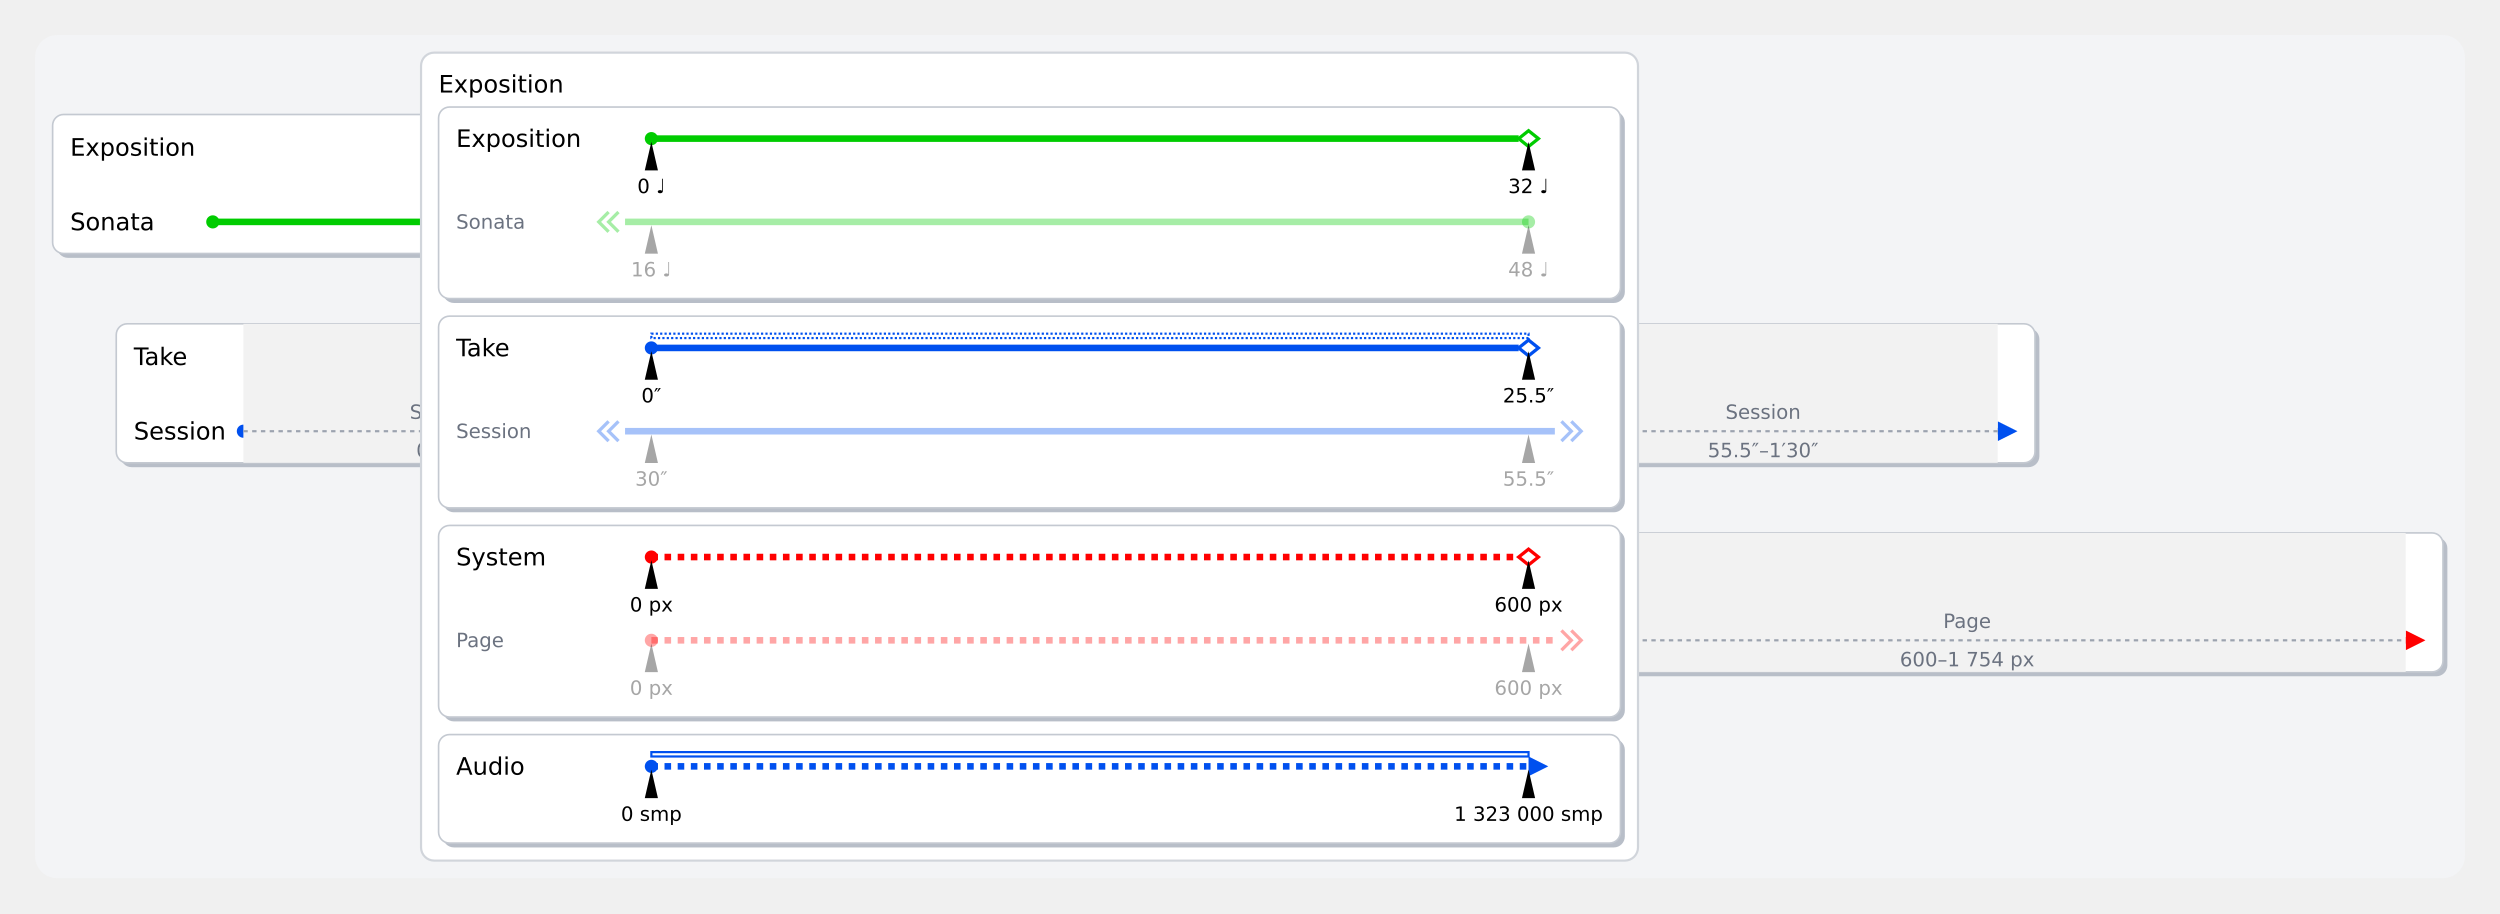
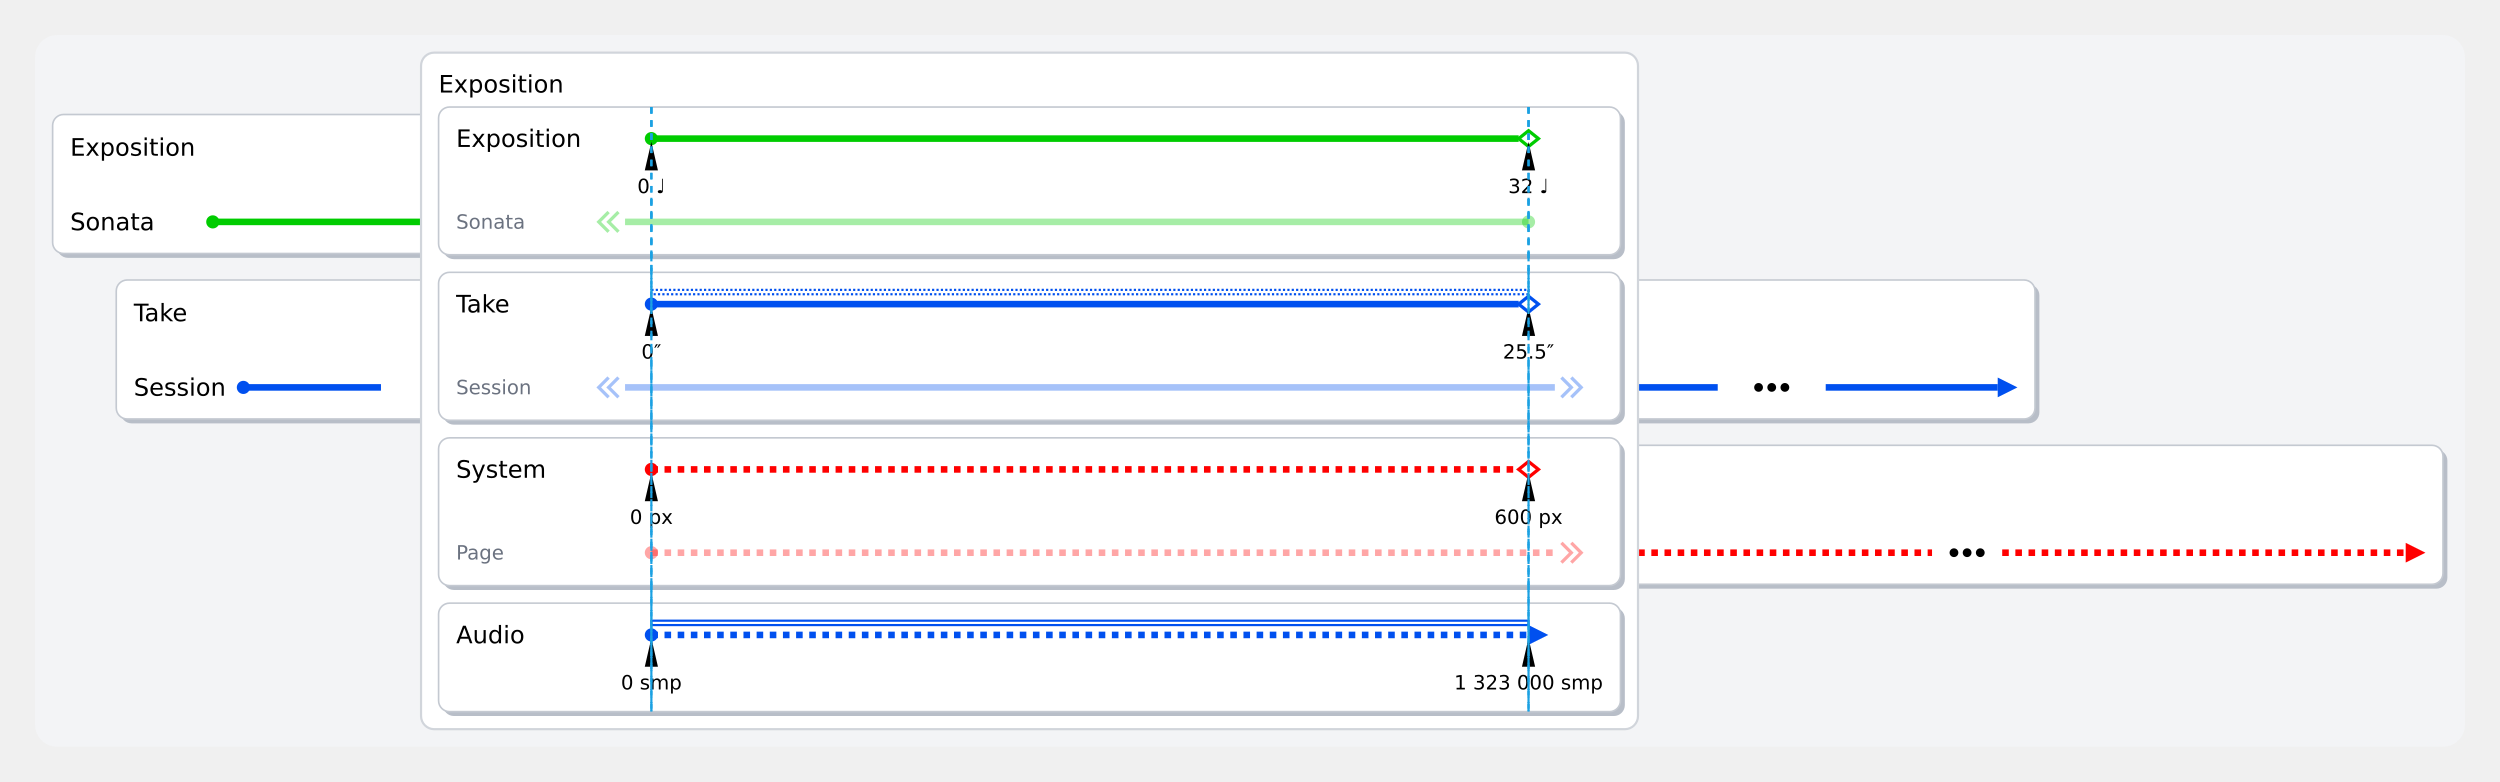
- <svg xmlns="http://www.w3.org/2000/svg" width="1140.03" height="416.445" viewBox="0 0 1140.03 416.445" font-family="DejaVu Sans, Noto Music" text-rendering="geometricPrecision" style="font-kerning:none;font-variant-ligatures:none">
+ <svg xmlns="http://www.w3.org/2000/svg" width="1140.03" height="356.516" viewBox="0 0 1140.03 356.516" font-family="DejaVu Sans, Noto Music" text-rendering="geometricPrecision" style="font-kerning:none;font-variant-ligatures:none">
  <g transform="translate(16 16)">
-     <rect x="0" y="0" width="1108.03" height="384.445" rx="10" fill="#F3F4F6" />
+     <rect x="0" y="0" width="1108.03" height="324.516" rx="10" fill="#F3F4F6" />
    <rect data-id="sonata" data-part="card" x="10" y="38.207" width="690.309" height="63.379" rx="5" fill="#B8BEC8" />
    <rect data-id="sonata" data-part="card" x="8" y="36.207" width="690.309" height="63.379" rx="5" fill="#FFFFFF" stroke="#C4C9D1" stroke-width="0.75" />
    <line data-id="sonata" x1="81.03" y1="85.184" x2="681.03" y2="85.184" stroke="#00CC00" stroke-width="3" />
    <circle data-id="sonata" cx="81.03" cy="85.184" r="3" fill="#00CC00" />
    <circle data-id="sonata" cx="681.03" cy="85.184" r="3" fill="#00CC00" />
    <line data-id="exposition" x1="281.03" y1="51.207" x2="676.53" y2="51.207" stroke="#00CC00" stroke-width="3" />
    <circle data-id="exposition" cx="281.03" cy="51.207" r="3" fill="#00CC00" />
    <polygon data-id="exposition" points="676.53,51.207 681.03,47.607 685.53,51.207 681.03,54.807" fill="none" stroke="#00CC00" stroke-width="1.5" />
    <polygon data-id="timestamp_3" points="281.03,52.707 278.03,65.707 284.03,65.707" fill="#000000" />
    <polygon data-id="timestamp_4" points="681.03,52.707 678.03,65.707 684.03,65.707" fill="#000000" />
    <text data-id="exposition" data-part="name" x="16" y="55.015" text-anchor="start" font-size="11" fill="#000000">Exposition</text>
    <text data-id="sonata" data-part="name" x="16" y="88.992" text-anchor="start" font-size="11" fill="#000000">Sonata</text>
    <text data-id="timestamp_3" data-part="coordinate" x="281.03" y="76.061" text-anchor="middle" font-size="9" fill="#000000">0 ♩</text>
    <text data-id="timestamp_4" data-part="coordinate" x="681.03" y="76.061" text-anchor="middle" font-size="9" fill="#000000">32 ♩</text>
-     <rect data-id="session" data-part="card" x="39.014" y="133.66" width="874.97" height="63.379" rx="5" fill="#B8BEC8" />
-     <rect data-id="session" data-part="card" x="37.014" y="131.66" width="874.97" height="63.379" rx="5" fill="#FFFFFF" stroke="#C4C9D1" stroke-width="0.75" />
-     <polygon data-id="cmap_1" points="281.03,140.16 681.03,140.16 681.03,142.16 281.03,142.16" fill="none" stroke="#0050EF" stroke-width="1" stroke-dasharray="1 1" />
-     <line data-id="session" x1="94.984" y1="180.637" x2="894.984" y2="180.637" stroke="#0050EF" stroke-width="3" />
-     <circle data-id="session" cx="94.984" cy="180.637" r="3" fill="#0050EF" />
-     <polygon data-id="session" points="903.984,180.637 894.984,176.137 894.984,185.137" fill="#0050EF" />
-     <line data-id="take" x1="281.03" y1="146.66" x2="676.53" y2="146.66" stroke="#0050EF" stroke-width="3" />
-     <circle data-id="take" cx="281.03" cy="146.66" r="3" fill="#0050EF" />
-     <polygon data-id="take" points="676.53,146.66 681.03,143.06 685.53,146.66 681.03,150.26" fill="none" stroke="#0050EF" stroke-width="1.5" />
-     <polygon data-id="timestamp_7" points="281.03,148.16 278.03,161.16 284.03,161.16" fill="#000000" />
-     <polygon data-id="timestamp_8" points="681.03,148.16 678.03,161.16 684.03,161.16" fill="#000000" />
-     <text data-id="take" data-part="name" x="45.014" y="150.468" text-anchor="start" font-size="11" fill="#000000">Take</text>
-     <text data-id="session" data-part="name" x="45.014" y="184.445" text-anchor="start" font-size="11" fill="#000000">Session</text>
-     <text data-id="timestamp_7" data-part="coordinate" x="281.03" y="171.514" text-anchor="middle" font-size="9" fill="#000000">0″</text>
-     <text data-id="timestamp_8" data-part="coordinate" x="681.03" y="171.514" text-anchor="middle" font-size="9" fill="#000000">25.5″</text>
-     <rect data-id="session" data-part="elision" x="94.984" y="131.66" width="186.047" height="63.379" fill="#F2F2F2" />
-     <line data-id="session" data-part="elision" x1="94.984" y1="180.637" x2="281.03" y2="180.637" stroke="#9CA3AF" stroke-width="1" stroke-dasharray="2 2" />
-     <rect data-id="session" data-part="elision" x="681.03" y="131.66" width="213.953" height="63.379" fill="#F2F2F2" />
-     <line data-id="session" data-part="elision" x1="681.03" y1="180.637" x2="894.984" y2="180.637" stroke="#9CA3AF" stroke-width="1" stroke-dasharray="2 2" />
-     <text data-id="session" data-part="elision name" x="188.007" y="175.014" text-anchor="middle" font-size="9" fill="#6B7280">Session</text>
-     <text data-id="session" data-part="elision coordinate" x="188.007" y="192.491" text-anchor="middle" font-size="9" fill="#6B7280">0″–30″</text>
-     <text data-id="session" data-part="elision name" x="788.007" y="175.014" text-anchor="middle" font-size="9" fill="#6B7280">Session</text>
-     <text data-id="session" data-part="elision coordinate" x="788.007" y="192.491" text-anchor="middle" font-size="9" fill="#6B7280">55.5″–1′30″</text>
-     <rect data-id="page" data-part="card" x="226.011" y="229.016" width="874.019" height="63.379" rx="5" fill="#B8BEC8" />
-     <rect data-id="page" data-part="card" x="224.011" y="227.016" width="874.019" height="63.379" rx="5" fill="#FFFFFF" stroke="#C4C9D1" stroke-width="0.75" />
-     <line data-id="page" x1="281.03" y1="275.992" x2="1081.03" y2="275.992" stroke="#FF0000" stroke-width="3" stroke-dasharray="3 3" />
-     <circle data-id="page" cx="281.03" cy="275.992" r="3" fill="#FF0000" />
-     <polygon data-id="page" points="1090.03,275.992 1081.03,271.492 1081.03,280.492" fill="#FF0000" />
-     <line data-id="system" x1="281.03" y1="242.016" x2="676.53" y2="242.016" stroke="#FF0000" stroke-width="3" stroke-dasharray="3 3" />
-     <circle data-id="system" cx="281.03" cy="242.016" r="3" fill="#FF0000" />
-     <polygon data-id="system" points="676.53,242.016 681.03,238.416 685.53,242.016 681.03,245.616" fill="none" stroke="#FF0000" stroke-width="1.5" />
-     <polygon data-id="timestamp_5" points="281.03,243.516 278.03,256.516 284.03,256.516" fill="#000000" />
-     <polygon data-id="timestamp_6" points="681.03,243.516 678.03,256.516 684.03,256.516" fill="#000000" />
-     <text data-id="system" data-part="name" x="232.011" y="245.824" text-anchor="start" font-size="11" fill="#000000">System</text>
-     <text data-id="page" data-part="name" x="232.011" y="279.8" text-anchor="start" font-size="11" fill="#000000">Page</text>
-     <text data-id="timestamp_5" data-part="coordinate" x="281.03" y="266.87" text-anchor="middle" font-size="9" fill="#000000">0 px</text>
-     <text data-id="timestamp_6" data-part="coordinate" x="681.03" y="266.87" text-anchor="middle" font-size="9" fill="#000000">600 px</text>
-     <rect data-id="page" data-part="elision" x="681.03" y="227.016" width="400" height="63.379" fill="#F2F2F2" />
-     <line data-id="page" data-part="elision" x1="681.03" y1="275.992" x2="1081.03" y2="275.992" stroke="#9CA3AF" stroke-width="1" stroke-dasharray="2 2" />
-     <text data-id="page" data-part="elision name" x="881.03" y="270.37" text-anchor="middle" font-size="9" fill="#6B7280">Page</text>
-     <text data-id="page" data-part="elision coordinate" x="881.03" y="287.846" text-anchor="middle" font-size="9" fill="#6B7280">600–1 754 px</text>
-     <rect data-id="group_1" x="176" y="8" width="554.947" height="368.445" rx="6" fill="#FFFFFF" stroke="#D1D5DB" stroke-width="1" />
+     <line data-id="timestamp_3" data-part="line" x1="281.03" y1="36.207" x2="281.03" y2="52.707" stroke="#1BA1E2" stroke-width="1" stroke-dasharray="3 3" />
+     <line data-id="timestamp_3" data-part="line" x1="281.03" y1="78.184" x2="281.03" y2="99.586" stroke="#1BA1E2" stroke-width="1" stroke-dasharray="3 3" />
+     <line data-id="timestamp_4" data-part="line" x1="681.03" y1="36.207" x2="681.03" y2="52.707" stroke="#1BA1E2" stroke-width="1" stroke-dasharray="3 3" />
+     <line data-id="timestamp_4" data-part="line" x1="681.03" y1="78.184" x2="681.03" y2="99.586" stroke="#1BA1E2" stroke-width="1" stroke-dasharray="3 3" />
+     <rect data-id="session" data-part="card" x="39.014" y="113.684" width="874.97" height="63.379" rx="5" fill="#B8BEC8" />
+     <rect data-id="session" data-part="card" x="37.014" y="111.684" width="874.97" height="63.379" rx="5" fill="#FFFFFF" stroke="#C4C9D1" stroke-width="0.75" />
+     <polygon data-id="cmap_1" points="281.03,120.184 681.03,120.184 681.03,122.184 281.03,122.184" fill="none" stroke="#0050EF" stroke-width="1" stroke-dasharray="1 1" />
+     <line data-id="session" x1="94.984" y1="160.66" x2="157.729" y2="160.66" stroke="#0050EF" stroke-width="3" />
+     <line data-id="session" x1="218.285" y1="160.66" x2="767.305" y2="160.66" stroke="#0050EF" stroke-width="3" />
+     <line data-id="session" x1="816.552" y1="160.66" x2="894.984" y2="160.66" stroke="#0050EF" stroke-width="3" />
+     <circle data-id="session" cx="94.984" cy="160.66" r="3" fill="#0050EF" />
+     <polygon data-id="session" points="903.984,160.66 894.984,156.16 894.984,165.16" fill="#0050EF" />
+     <line data-id="take" x1="281.03" y1="126.684" x2="676.53" y2="126.684" stroke="#0050EF" stroke-width="3" />
+     <circle data-id="take" cx="281.03" cy="126.684" r="3" fill="#0050EF" />
+     <polygon data-id="take" points="676.53,126.684 681.03,123.084 685.53,126.684 681.03,130.284" fill="none" stroke="#0050EF" stroke-width="1.5" />
+     <polygon data-id="timestamp_7" points="281.03,128.184 278.03,141.184 284.03,141.184" fill="#000000" />
+     <polygon data-id="timestamp_8" points="681.03,128.184 678.03,141.184 684.03,141.184" fill="#000000" />
+     <text data-id="take" data-part="name" x="45.014" y="130.492" text-anchor="start" font-size="11" fill="#000000">Take</text>
+     <text data-id="session" data-part="name" x="45.014" y="164.468" text-anchor="start" font-size="11" fill="#000000">Session</text>
+     <text data-id="timestamp_7" data-part="coordinate" x="281.03" y="151.538" text-anchor="middle" font-size="9" fill="#000000">0″</text>
+     <text data-id="timestamp_8" data-part="coordinate" x="681.03" y="151.538" text-anchor="middle" font-size="9" fill="#000000">25.5″</text>
+     <line data-id="timestamp_7" data-part="line" x1="281.03" y1="111.684" x2="281.03" y2="128.184" stroke="#1BA1E2" stroke-width="1" stroke-dasharray="3 3" />
+     <line data-id="timestamp_7" data-part="line" x1="281.03" y1="153.66" x2="281.03" y2="175.062" stroke="#1BA1E2" stroke-width="1" stroke-dasharray="3 3" />
+     <line data-id="timestamp_8" data-part="line" x1="681.03" y1="111.684" x2="681.03" y2="128.184" stroke="#1BA1E2" stroke-width="1" stroke-dasharray="3 3" />
+     <line data-id="timestamp_8" data-part="line" x1="681.03" y1="153.66" x2="681.03" y2="175.062" stroke="#1BA1E2" stroke-width="1" stroke-dasharray="3 3" />
+     <circle data-id="session" data-part="elision ellipsis" cx="182.007" cy="160.66" r="2" fill="#000000" />
+     <circle data-id="session" data-part="elision ellipsis" cx="188.007" cy="160.66" r="2" fill="#000000" />
+     <circle data-id="session" data-part="elision ellipsis" cx="194.007" cy="160.66" r="2" fill="#000000" />
+     <circle data-id="session" data-part="elision ellipsis" cx="785.929" cy="160.66" r="2" fill="#000000" />
+     <circle data-id="session" data-part="elision ellipsis" cx="791.929" cy="160.66" r="2" fill="#000000" />
+     <circle data-id="session" data-part="elision ellipsis" cx="797.929" cy="160.66" r="2" fill="#000000" />
+     <rect data-id="page" data-part="card" x="226.011" y="189.062" width="874.019" height="63.379" rx="5" fill="#B8BEC8" />
+     <rect data-id="page" data-part="card" x="224.011" y="187.062" width="874.019" height="63.379" rx="5" fill="#FFFFFF" stroke="#C4C9D1" stroke-width="0.75" />
+     <line data-id="page" x1="281.03" y1="236.039" x2="865.03" y2="236.039" stroke="#FF0000" stroke-width="3" stroke-dasharray="3 3" />
+     <line data-id="page" x1="897.03" y1="236.039" x2="1081.03" y2="236.039" stroke="#FF0000" stroke-width="3" stroke-dasharray="3 3" />
+     <circle data-id="page" cx="281.03" cy="236.039" r="3" fill="#FF0000" />
+     <polygon data-id="page" points="1090.03,236.039 1081.03,231.539 1081.03,240.539" fill="#FF0000" />
+     <line data-id="system" x1="281.03" y1="202.062" x2="676.53" y2="202.062" stroke="#FF0000" stroke-width="3" stroke-dasharray="3 3" />
+     <circle data-id="system" cx="281.03" cy="202.062" r="3" fill="#FF0000" />
+     <polygon data-id="system" points="676.53,202.062 681.03,198.463 685.53,202.062 681.03,205.662" fill="none" stroke="#FF0000" stroke-width="1.5" />
+     <polygon data-id="timestamp_5" points="281.03,203.562 278.03,216.562 284.03,216.562" fill="#000000" />
+     <polygon data-id="timestamp_6" points="681.03,203.562 678.03,216.562 684.03,216.562" fill="#000000" />
+     <text data-id="system" data-part="name" x="232.011" y="205.871" text-anchor="start" font-size="11" fill="#000000">System</text>
+     <text data-id="page" data-part="name" x="232.011" y="239.847" text-anchor="start" font-size="11" fill="#000000">Page</text>
+     <text data-id="timestamp_5" data-part="coordinate" x="281.03" y="226.917" text-anchor="middle" font-size="9" fill="#000000">0 px</text>
+     <text data-id="timestamp_6" data-part="coordinate" x="681.03" y="226.917" text-anchor="middle" font-size="9" fill="#000000">600 px</text>
+     <line data-id="timestamp_5" data-part="line" x1="281.03" y1="187.062" x2="281.03" y2="203.562" stroke="#1BA1E2" stroke-width="1" stroke-dasharray="3 3" />
+     <line data-id="timestamp_5" data-part="line" x1="281.03" y1="229.039" x2="281.03" y2="250.441" stroke="#1BA1E2" stroke-width="1" stroke-dasharray="3 3" />
+     <line data-id="timestamp_6" data-part="line" x1="681.03" y1="187.062" x2="681.03" y2="203.562" stroke="#1BA1E2" stroke-width="1" stroke-dasharray="3 3" />
+     <line data-id="timestamp_6" data-part="line" x1="681.03" y1="229.039" x2="681.03" y2="250.441" stroke="#1BA1E2" stroke-width="1" stroke-dasharray="3 3" />
+     <circle data-id="page" data-part="elision ellipsis" cx="875.03" cy="236.039" r="2" fill="#000000" />
+     <circle data-id="page" data-part="elision ellipsis" cx="881.03" cy="236.039" r="2" fill="#000000" />
+     <circle data-id="page" data-part="elision ellipsis" cx="887.03" cy="236.039" r="2" fill="#000000" />
+     <rect data-id="group_1" x="176" y="8" width="554.947" height="308.516" rx="6" fill="#FFFFFF" stroke="#D1D5DB" stroke-width="1" />
    <text data-id="group_1" data-part="name" x="184" y="26.21" text-anchor="start" font-size="11" fill="#000000">Exposition</text>
-     <rect data-id="exposition" data-part="card" x="186" y="34.805" width="538.947" height="87.356" rx="5" fill="#B8BEC8" />
-     <rect data-id="exposition" data-part="card" x="184" y="32.805" width="538.947" height="87.356" rx="5" fill="#FFFFFF" stroke="#C4C9D1" stroke-width="0.75" />
+     <rect data-id="exposition" data-part="card" x="186" y="34.805" width="538.947" height="67.379" rx="5" fill="#B8BEC8" />
+     <rect data-id="exposition" data-part="card" x="184" y="32.805" width="538.947" height="67.379" rx="5" fill="#FFFFFF" stroke="#C4C9D1" stroke-width="0.75" />
    <line data-id="sonata" x1="269.03" y1="85.184" x2="681.03" y2="85.184" stroke="#00CC00" stroke-width="3" opacity="0.35" />
    <polyline data-id="sonata" points="266.03,80.684 261.53,85.184 266.03,89.684" fill="none" stroke="#00CC00" stroke-width="1.5" opacity="0.35" />
    <polyline data-id="sonata" points="261.53,80.684 257.03,85.184 261.53,89.684" fill="none" stroke="#00CC00" stroke-width="1.5" opacity="0.35" />
    <circle data-id="sonata" cx="681.03" cy="85.184" r="3" fill="#00CC00" opacity="0.35" />
    <line data-id="exposition" x1="281.03" y1="47.207" x2="676.53" y2="47.207" stroke="#00CC00" stroke-width="3" />
    <circle data-id="exposition" cx="281.03" cy="47.207" r="3" fill="#00CC00" />
    <polygon data-id="exposition" points="676.53,47.207 681.03,43.607 685.53,47.207 681.03,50.807" fill="none" stroke="#00CC00" stroke-width="1.5" />
-     <polygon data-id="exposition" data-part="start" points="281.03,86.684 278.03,99.684 284.03,99.684" fill="#000000" opacity="0.35" />
-     <polygon data-id="exposition" data-part="end" points="681.03,86.684 678.03,99.684 684.03,99.684" fill="#000000" opacity="0.35" />
    <polygon data-id="timestamp_3" points="281.03,48.707 278.03,61.707 284.03,61.707" fill="#000000" />
    <polygon data-id="timestamp_4" points="681.03,48.707 678.03,61.707 684.03,61.707" fill="#000000" />
    <text data-id="sonata" data-part="name" x="192" y="88.299" text-anchor="start" font-size="9" fill="#6B7280">Sonata</text>
    <text data-id="exposition" data-part="name" x="192" y="51.015" text-anchor="start" font-size="11" fill="#000000">Exposition</text>
-     <text data-id="exposition" data-part="start label" x="281.03" y="110.038" text-anchor="middle" font-size="9" fill="#000000" opacity="0.35">16 ♩</text>
-     <text data-id="exposition" data-part="end label" x="681.03" y="110.038" text-anchor="middle" font-size="9" fill="#000000" opacity="0.35">48 ♩</text>
    <text data-id="timestamp_3" data-part="coordinate" x="281.03" y="72.061" text-anchor="middle" font-size="9" fill="#000000">0 ♩</text>
    <text data-id="timestamp_4" data-part="coordinate" x="681.03" y="72.061" text-anchor="middle" font-size="9" fill="#000000">32 ♩</text>
-     <rect data-id="take" data-part="card" x="186" y="130.16" width="538.947" height="87.453" rx="5" fill="#B8BEC8" />
-     <rect data-id="take" data-part="card" x="184" y="128.16" width="538.947" height="87.453" rx="5" fill="#FFFFFF" stroke="#C4C9D1" stroke-width="0.75" />
-     <polygon data-id="cmap_1" points="281.03,136.16 681.03,136.16 681.03,138.16 281.03,138.16" fill="none" stroke="#0050EF" stroke-width="1" stroke-dasharray="1 1" />
-     <line data-id="session" x1="269.03" y1="180.637" x2="693.03" y2="180.637" stroke="#0050EF" stroke-width="3" opacity="0.35" />
-     <polyline data-id="session" points="266.03,176.137 261.53,180.637 266.03,185.137" fill="none" stroke="#0050EF" stroke-width="1.5" opacity="0.35" />
-     <polyline data-id="session" points="261.53,176.137 257.03,180.637 261.53,185.137" fill="none" stroke="#0050EF" stroke-width="1.5" opacity="0.35" />
-     <polyline data-id="session" points="696.03,176.137 700.53,180.637 696.03,185.137" fill="none" stroke="#0050EF" stroke-width="1.5" opacity="0.35" />
-     <polyline data-id="session" points="700.53,176.137 705.03,180.637 700.53,185.137" fill="none" stroke="#0050EF" stroke-width="1.5" opacity="0.35" />
-     <line data-id="take" x1="281.03" y1="142.66" x2="676.53" y2="142.66" stroke="#0050EF" stroke-width="3" />
-     <circle data-id="take" cx="281.03" cy="142.66" r="3" fill="#0050EF" />
-     <polygon data-id="take" points="676.53,142.66 681.03,139.06 685.53,142.66 681.03,146.26" fill="none" stroke="#0050EF" stroke-width="1.5" />
-     <polygon data-id="take" data-part="start" points="281.03,182.137 278.03,195.137 284.03,195.137" fill="#000000" opacity="0.35" />
-     <polygon data-id="take" data-part="end" points="681.03,182.137 678.03,195.137 684.03,195.137" fill="#000000" opacity="0.35" />
-     <polygon data-id="timestamp_7" points="281.03,144.16 278.03,157.16 284.03,157.16" fill="#000000" />
-     <polygon data-id="timestamp_8" points="681.03,144.16 678.03,157.16 684.03,157.16" fill="#000000" />
-     <text data-id="session" data-part="name" x="192" y="183.752" text-anchor="start" font-size="9" fill="#6B7280">Session</text>
-     <text data-id="take" data-part="name" x="192" y="146.468" text-anchor="start" font-size="11" fill="#000000">Take</text>
-     <text data-id="take" data-part="start label" x="281.03" y="205.491" text-anchor="middle" font-size="9" fill="#000000" opacity="0.35">30″</text>
-     <text data-id="take" data-part="end label" x="681.03" y="205.491" text-anchor="middle" font-size="9" fill="#000000" opacity="0.35">55.5″</text>
-     <text data-id="timestamp_7" data-part="coordinate" x="281.03" y="167.514" text-anchor="middle" font-size="9" fill="#000000">0″</text>
-     <text data-id="timestamp_8" data-part="coordinate" x="681.03" y="167.514" text-anchor="middle" font-size="9" fill="#000000">25.5″</text>
-     <rect data-id="system" data-part="card" x="186" y="225.613" width="538.947" height="87.356" rx="5" fill="#B8BEC8" />
-     <rect data-id="system" data-part="card" x="184" y="223.613" width="538.947" height="87.356" rx="5" fill="#FFFFFF" stroke="#C4C9D1" stroke-width="0.75" />
-     <line data-id="page" x1="281.03" y1="275.992" x2="693.03" y2="275.992" stroke="#FF0000" stroke-width="3" stroke-dasharray="3 3" opacity="0.35" />
-     <circle data-id="page" cx="281.03" cy="275.992" r="3" fill="#FF0000" opacity="0.35" />
-     <polyline data-id="page" points="696.03,271.492 700.53,275.992 696.03,280.492" fill="none" stroke="#FF0000" stroke-width="1.5" opacity="0.35" />
-     <polyline data-id="page" points="700.53,271.492 705.03,275.992 700.53,280.492" fill="none" stroke="#FF0000" stroke-width="1.5" opacity="0.35" />
-     <line data-id="system" x1="281.03" y1="238.016" x2="676.53" y2="238.016" stroke="#FF0000" stroke-width="3" stroke-dasharray="3 3" />
-     <circle data-id="system" cx="281.03" cy="238.016" r="3" fill="#FF0000" />
-     <polygon data-id="system" points="676.53,238.016 681.03,234.416 685.53,238.016 681.03,241.616" fill="none" stroke="#FF0000" stroke-width="1.5" />
-     <polygon data-id="system" data-part="start" points="281.03,277.492 278.03,290.492 284.03,290.492" fill="#000000" opacity="0.35" />
-     <polygon data-id="system" data-part="end" points="681.03,277.492 678.03,290.492 684.03,290.492" fill="#000000" opacity="0.35" />
-     <polygon data-id="timestamp_5" points="281.03,239.516 278.03,252.516 284.03,252.516" fill="#000000" />
-     <polygon data-id="timestamp_6" points="681.03,239.516 678.03,252.516 684.03,252.516" fill="#000000" />
-     <text data-id="page" data-part="name" x="192" y="279.108" text-anchor="start" font-size="9" fill="#6B7280">Page</text>
-     <text data-id="system" data-part="name" x="192" y="241.824" text-anchor="start" font-size="11" fill="#000000">System</text>
-     <text data-id="system" data-part="start label" x="281.03" y="300.846" text-anchor="middle" font-size="9" fill="#000000" opacity="0.35">0 px</text>
-     <text data-id="system" data-part="end label" x="681.03" y="300.846" text-anchor="middle" font-size="9" fill="#000000" opacity="0.35">600 px</text>
-     <text data-id="timestamp_5" data-part="coordinate" x="281.03" y="262.87" text-anchor="middle" font-size="9" fill="#000000">0 px</text>
-     <text data-id="timestamp_6" data-part="coordinate" x="681.03" y="262.87" text-anchor="middle" font-size="9" fill="#000000">600 px</text>
-     <rect data-id="audio" data-part="card" x="186" y="320.969" width="538.947" height="49.477" rx="5" fill="#B8BEC8" />
-     <rect data-id="audio" data-part="card" x="184" y="318.969" width="538.947" height="49.477" rx="5" fill="#FFFFFF" stroke="#C4C9D1" stroke-width="0.75" />
-     <polygon data-id="cmap_2" points="281.03,326.969 681.03,326.969 681.03,328.969 281.03,328.969" fill="none" stroke="#0050EF" stroke-width="1" />
-     <line data-id="audio" x1="281.03" y1="333.469" x2="681.03" y2="333.469" stroke="#0050EF" stroke-width="3" stroke-dasharray="3 3" />
-     <circle data-id="audio" cx="281.03" cy="333.469" r="3" fill="#0050EF" />
-     <polygon data-id="audio" points="690.03,333.469 681.03,328.969 681.03,337.969" fill="#0050EF" />
-     <polygon data-id="timestamp_1" points="281.03,334.969 278.03,347.969 284.03,347.969" fill="#000000" />
-     <polygon data-id="timestamp_2" points="681.03,334.969 678.03,347.969 684.03,347.969" fill="#000000" />
-     <text data-id="audio" data-part="name" x="192" y="337.277" text-anchor="start" font-size="11" fill="#000000">Audio</text>
-     <text data-id="timestamp_1" data-part="coordinate" x="281.03" y="358.323" text-anchor="middle" font-size="9" fill="#000000">0 smp</text>
-     <text data-id="timestamp_2" data-part="coordinate" x="681.03" y="358.323" text-anchor="middle" font-size="9" fill="#000000">1 323 000 smp</text>
+     <line data-id="timestamp_3" data-part="line" x1="281.03" y1="32.805" x2="281.03" y2="48.707" stroke="#1BA1E2" stroke-width="1" stroke-dasharray="3 3" />
+     <line data-id="timestamp_3" data-part="line" x1="281.03" y1="74.184" x2="281.03" y2="100.184" stroke="#1BA1E2" stroke-width="1" stroke-dasharray="3 3" />
+     <line data-id="timestamp_4" data-part="line" x1="681.03" y1="32.805" x2="681.03" y2="48.707" stroke="#1BA1E2" stroke-width="1" stroke-dasharray="3 3" />
+     <line data-id="timestamp_4" data-part="line" x1="681.03" y1="74.184" x2="681.03" y2="100.184" stroke="#1BA1E2" stroke-width="1" stroke-dasharray="3 3" />
+     <rect data-id="take" data-part="card" x="186" y="110.184" width="538.947" height="67.477" rx="5" fill="#B8BEC8" />
+     <rect data-id="take" data-part="card" x="184" y="108.184" width="538.947" height="67.477" rx="5" fill="#FFFFFF" stroke="#C4C9D1" stroke-width="0.75" />
+     <polygon data-id="cmap_1" points="281.03,116.184 681.03,116.184 681.03,118.184 281.03,118.184" fill="none" stroke="#0050EF" stroke-width="1" stroke-dasharray="1 1" />
+     <line data-id="session" x1="269.03" y1="160.66" x2="693.03" y2="160.66" stroke="#0050EF" stroke-width="3" opacity="0.35" />
+     <polyline data-id="session" points="266.03,156.16 261.53,160.66 266.03,165.16" fill="none" stroke="#0050EF" stroke-width="1.5" opacity="0.35" />
+     <polyline data-id="session" points="261.53,156.16 257.03,160.66 261.53,165.16" fill="none" stroke="#0050EF" stroke-width="1.5" opacity="0.35" />
+     <polyline data-id="session" points="696.03,156.16 700.53,160.66 696.03,165.16" fill="none" stroke="#0050EF" stroke-width="1.5" opacity="0.35" />
+     <polyline data-id="session" points="700.53,156.16 705.03,160.66 700.53,165.16" fill="none" stroke="#0050EF" stroke-width="1.5" opacity="0.35" />
+     <line data-id="take" x1="281.03" y1="122.684" x2="676.53" y2="122.684" stroke="#0050EF" stroke-width="3" />
+     <circle data-id="take" cx="281.03" cy="122.684" r="3" fill="#0050EF" />
+     <polygon data-id="take" points="676.53,122.684 681.03,119.084 685.53,122.684 681.03,126.284" fill="none" stroke="#0050EF" stroke-width="1.5" />
+     <polygon data-id="timestamp_7" points="281.03,124.184 278.03,137.184 284.03,137.184" fill="#000000" />
+     <polygon data-id="timestamp_8" points="681.03,124.184 678.03,137.184 684.03,137.184" fill="#000000" />
+     <text data-id="session" data-part="name" x="192" y="163.776" text-anchor="start" font-size="9" fill="#6B7280">Session</text>
+     <text data-id="take" data-part="name" x="192" y="126.492" text-anchor="start" font-size="11" fill="#000000">Take</text>
+     <text data-id="timestamp_7" data-part="coordinate" x="281.03" y="147.538" text-anchor="middle" font-size="9" fill="#000000">0″</text>
+     <text data-id="timestamp_8" data-part="coordinate" x="681.03" y="147.538" text-anchor="middle" font-size="9" fill="#000000">25.5″</text>
+     <line data-id="timestamp_7" data-part="line" x1="281.03" y1="108.184" x2="281.03" y2="124.184" stroke="#1BA1E2" stroke-width="1" stroke-dasharray="3 3" />
+     <line data-id="timestamp_7" data-part="line" x1="281.03" y1="149.66" x2="281.03" y2="175.66" stroke="#1BA1E2" stroke-width="1" stroke-dasharray="3 3" />
+     <line data-id="timestamp_8" data-part="line" x1="681.03" y1="108.184" x2="681.03" y2="124.184" stroke="#1BA1E2" stroke-width="1" stroke-dasharray="3 3" />
+     <line data-id="timestamp_8" data-part="line" x1="681.03" y1="149.66" x2="681.03" y2="175.66" stroke="#1BA1E2" stroke-width="1" stroke-dasharray="3 3" />
+     <rect data-id="system" data-part="card" x="186" y="185.66" width="538.947" height="67.379" rx="5" fill="#B8BEC8" />
+     <rect data-id="system" data-part="card" x="184" y="183.66" width="538.947" height="67.379" rx="5" fill="#FFFFFF" stroke="#C4C9D1" stroke-width="0.75" />
+     <line data-id="page" x1="281.03" y1="236.039" x2="693.03" y2="236.039" stroke="#FF0000" stroke-width="3" stroke-dasharray="3 3" opacity="0.35" />
+     <circle data-id="page" cx="281.03" cy="236.039" r="3" fill="#FF0000" opacity="0.35" />
+     <polyline data-id="page" points="696.03,231.539 700.53,236.039 696.03,240.539" fill="none" stroke="#FF0000" stroke-width="1.5" opacity="0.35" />
+     <polyline data-id="page" points="700.53,231.539 705.03,236.039 700.53,240.539" fill="none" stroke="#FF0000" stroke-width="1.5" opacity="0.35" />
+     <line data-id="system" x1="281.03" y1="198.062" x2="676.53" y2="198.062" stroke="#FF0000" stroke-width="3" stroke-dasharray="3 3" />
+     <circle data-id="system" cx="281.03" cy="198.062" r="3" fill="#FF0000" />
+     <polygon data-id="system" points="676.53,198.062 681.03,194.463 685.53,198.062 681.03,201.662" fill="none" stroke="#FF0000" stroke-width="1.5" />
+     <polygon data-id="timestamp_5" points="281.03,199.562 278.03,212.562 284.03,212.562" fill="#000000" />
+     <polygon data-id="timestamp_6" points="681.03,199.562 678.03,212.562 684.03,212.562" fill="#000000" />
+     <text data-id="page" data-part="name" x="192" y="239.155" text-anchor="start" font-size="9" fill="#6B7280">Page</text>
+     <text data-id="system" data-part="name" x="192" y="201.871" text-anchor="start" font-size="11" fill="#000000">System</text>
+     <text data-id="timestamp_5" data-part="coordinate" x="281.03" y="222.917" text-anchor="middle" font-size="9" fill="#000000">0 px</text>
+     <text data-id="timestamp_6" data-part="coordinate" x="681.03" y="222.917" text-anchor="middle" font-size="9" fill="#000000">600 px</text>
+     <line data-id="timestamp_5" data-part="line" x1="281.03" y1="183.66" x2="281.03" y2="199.562" stroke="#1BA1E2" stroke-width="1" stroke-dasharray="3 3" />
+     <line data-id="timestamp_5" data-part="line" x1="281.03" y1="225.039" x2="281.03" y2="251.039" stroke="#1BA1E2" stroke-width="1" stroke-dasharray="3 3" />
+     <line data-id="timestamp_6" data-part="line" x1="681.03" y1="183.66" x2="681.03" y2="199.562" stroke="#1BA1E2" stroke-width="1" stroke-dasharray="3 3" />
+     <line data-id="timestamp_6" data-part="line" x1="681.03" y1="225.039" x2="681.03" y2="251.039" stroke="#1BA1E2" stroke-width="1" stroke-dasharray="3 3" />
+     <rect data-id="audio" data-part="card" x="186" y="261.039" width="538.947" height="49.477" rx="5" fill="#B8BEC8" />
+     <rect data-id="audio" data-part="card" x="184" y="259.039" width="538.947" height="49.477" rx="5" fill="#FFFFFF" stroke="#C4C9D1" stroke-width="0.75" />
+     <polygon data-id="cmap_2" points="281.03,267.039 681.03,267.039 681.03,269.039 281.03,269.039" fill="none" stroke="#0050EF" stroke-width="1" />
+     <line data-id="audio" x1="281.03" y1="273.539" x2="681.03" y2="273.539" stroke="#0050EF" stroke-width="3" stroke-dasharray="3 3" />
+     <circle data-id="audio" cx="281.03" cy="273.539" r="3" fill="#0050EF" />
+     <polygon data-id="audio" points="690.03,273.539 681.03,269.039 681.03,278.039" fill="#0050EF" />
+     <polygon data-id="timestamp_1" points="281.03,275.039 278.03,288.039 284.03,288.039" fill="#000000" />
+     <polygon data-id="timestamp_2" points="681.03,275.039 678.03,288.039 684.03,288.039" fill="#000000" />
+     <text data-id="audio" data-part="name" x="192" y="277.347" text-anchor="start" font-size="11" fill="#000000">Audio</text>
+     <text data-id="timestamp_1" data-part="coordinate" x="281.03" y="298.393" text-anchor="middle" font-size="9" fill="#000000">0 smp</text>
+     <text data-id="timestamp_2" data-part="coordinate" x="681.03" y="298.393" text-anchor="middle" font-size="9" fill="#000000">1 323 000 smp</text>
+     <line data-id="timestamp_3" data-part="line" x1="281.03" y1="100.184" x2="281.03" y2="308.516" stroke="#1BA1E2" stroke-width="1" stroke-dasharray="3 3" />
+     <line data-id="timestamp_4" data-part="line" x1="681.03" y1="100.184" x2="681.03" y2="308.516" stroke="#1BA1E2" stroke-width="1" stroke-dasharray="3 3" />
+     <line data-id="timestamp_5" data-part="line" x1="281.03" y1="32.805" x2="281.03" y2="183.66" stroke="#1BA1E2" stroke-width="1" stroke-dasharray="3 3" />
+     <line data-id="timestamp_5" data-part="line" x1="281.03" y1="251.039" x2="281.03" y2="308.516" stroke="#1BA1E2" stroke-width="1" stroke-dasharray="3 3" />
+     <line data-id="timestamp_6" data-part="line" x1="681.03" y1="32.805" x2="681.03" y2="183.66" stroke="#1BA1E2" stroke-width="1" stroke-dasharray="3 3" />
+     <line data-id="timestamp_6" data-part="line" x1="681.03" y1="251.039" x2="681.03" y2="308.516" stroke="#1BA1E2" stroke-width="1" stroke-dasharray="3 3" />
+     <line data-id="timestamp_7" data-part="line" x1="281.03" y1="32.805" x2="281.03" y2="108.184" stroke="#1BA1E2" stroke-width="1" stroke-dasharray="3 3" />
+     <line data-id="timestamp_7" data-part="line" x1="281.03" y1="175.66" x2="281.03" y2="308.516" stroke="#1BA1E2" stroke-width="1" stroke-dasharray="3 3" />
+     <line data-id="timestamp_8" data-part="line" x1="681.03" y1="32.805" x2="681.03" y2="108.184" stroke="#1BA1E2" stroke-width="1" stroke-dasharray="3 3" />
+     <line data-id="timestamp_8" data-part="line" x1="681.03" y1="175.66" x2="681.03" y2="308.516" stroke="#1BA1E2" stroke-width="1" stroke-dasharray="3 3" />
  </g>
</svg>
